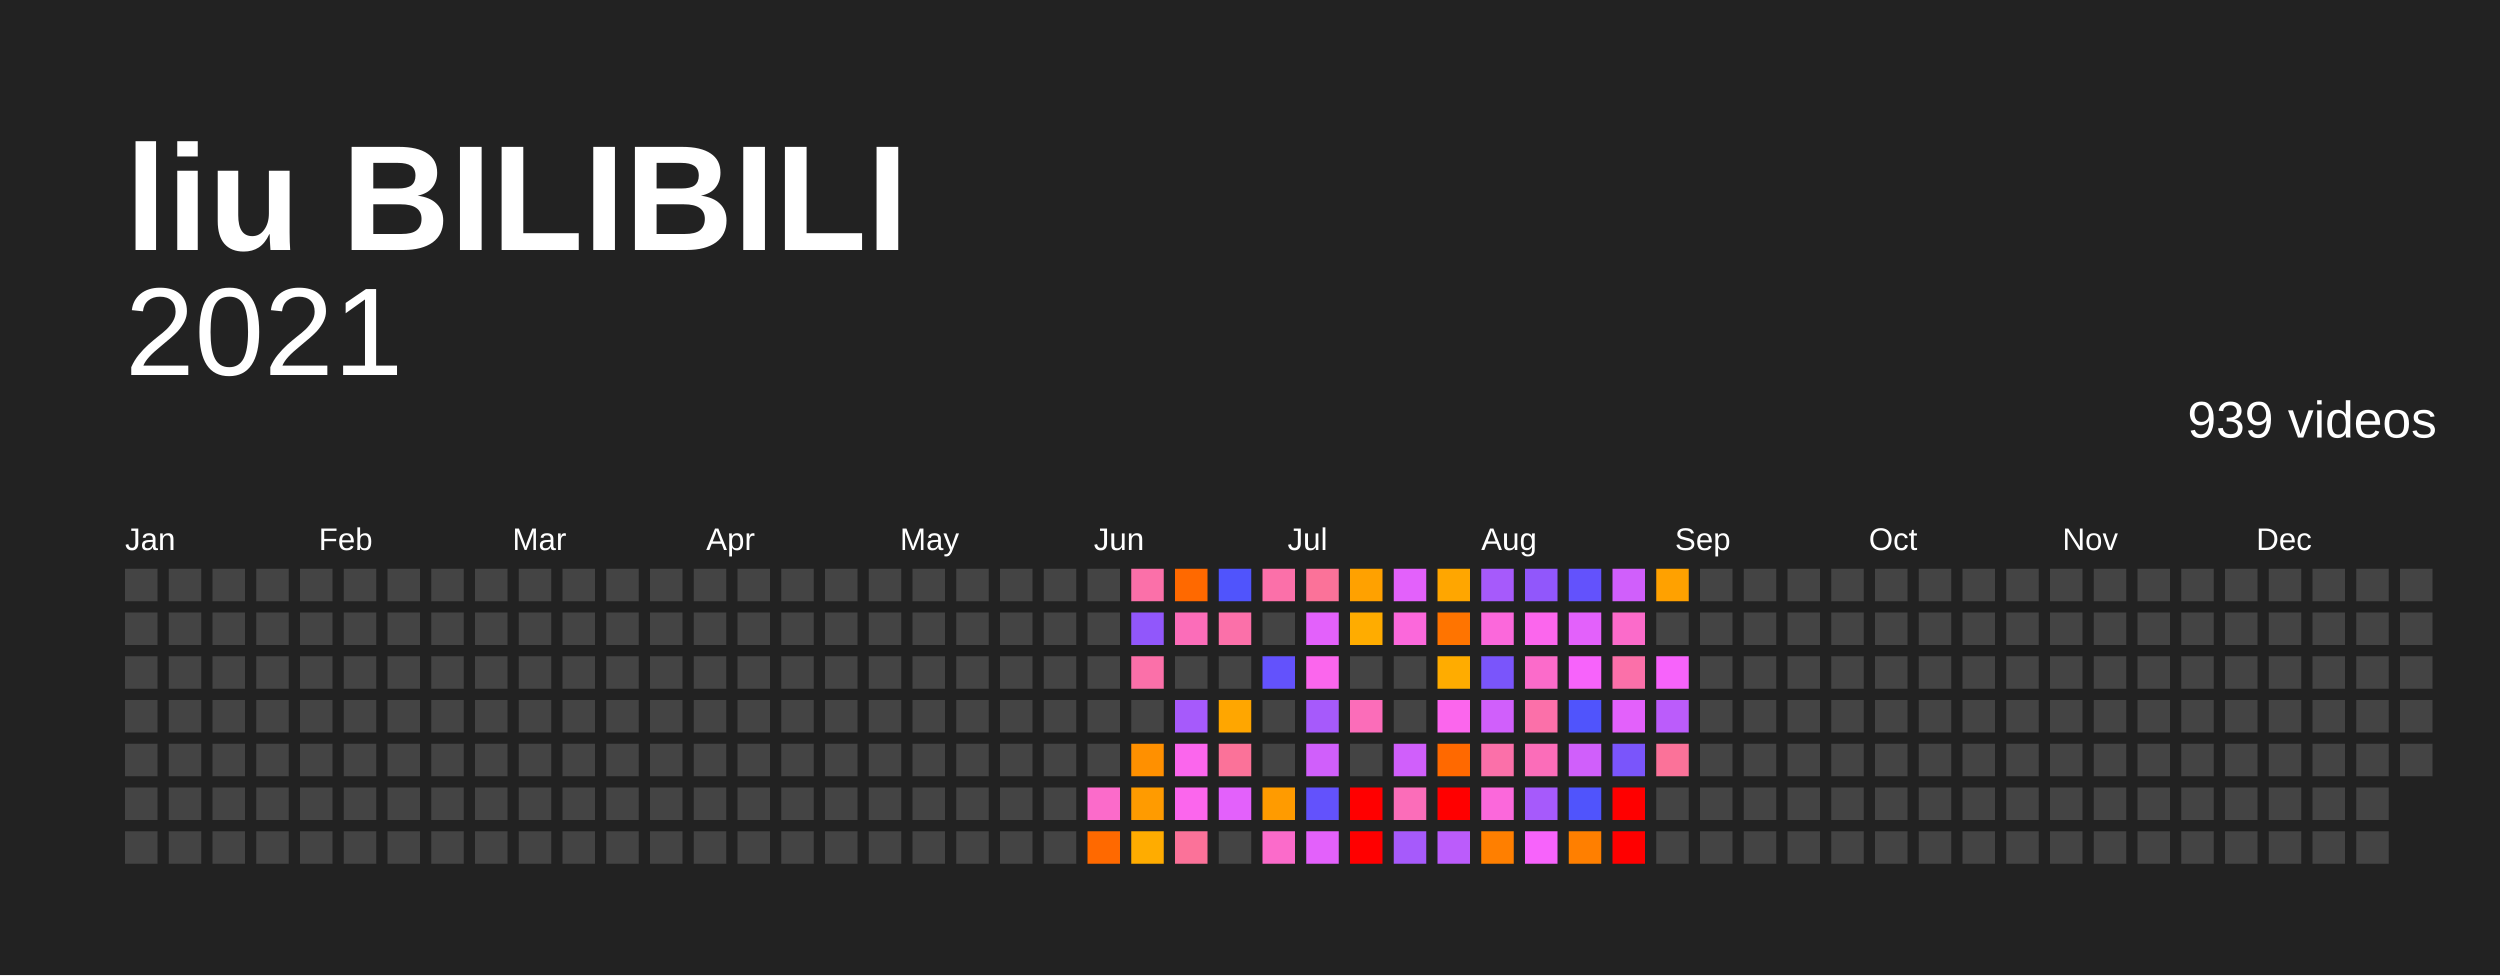
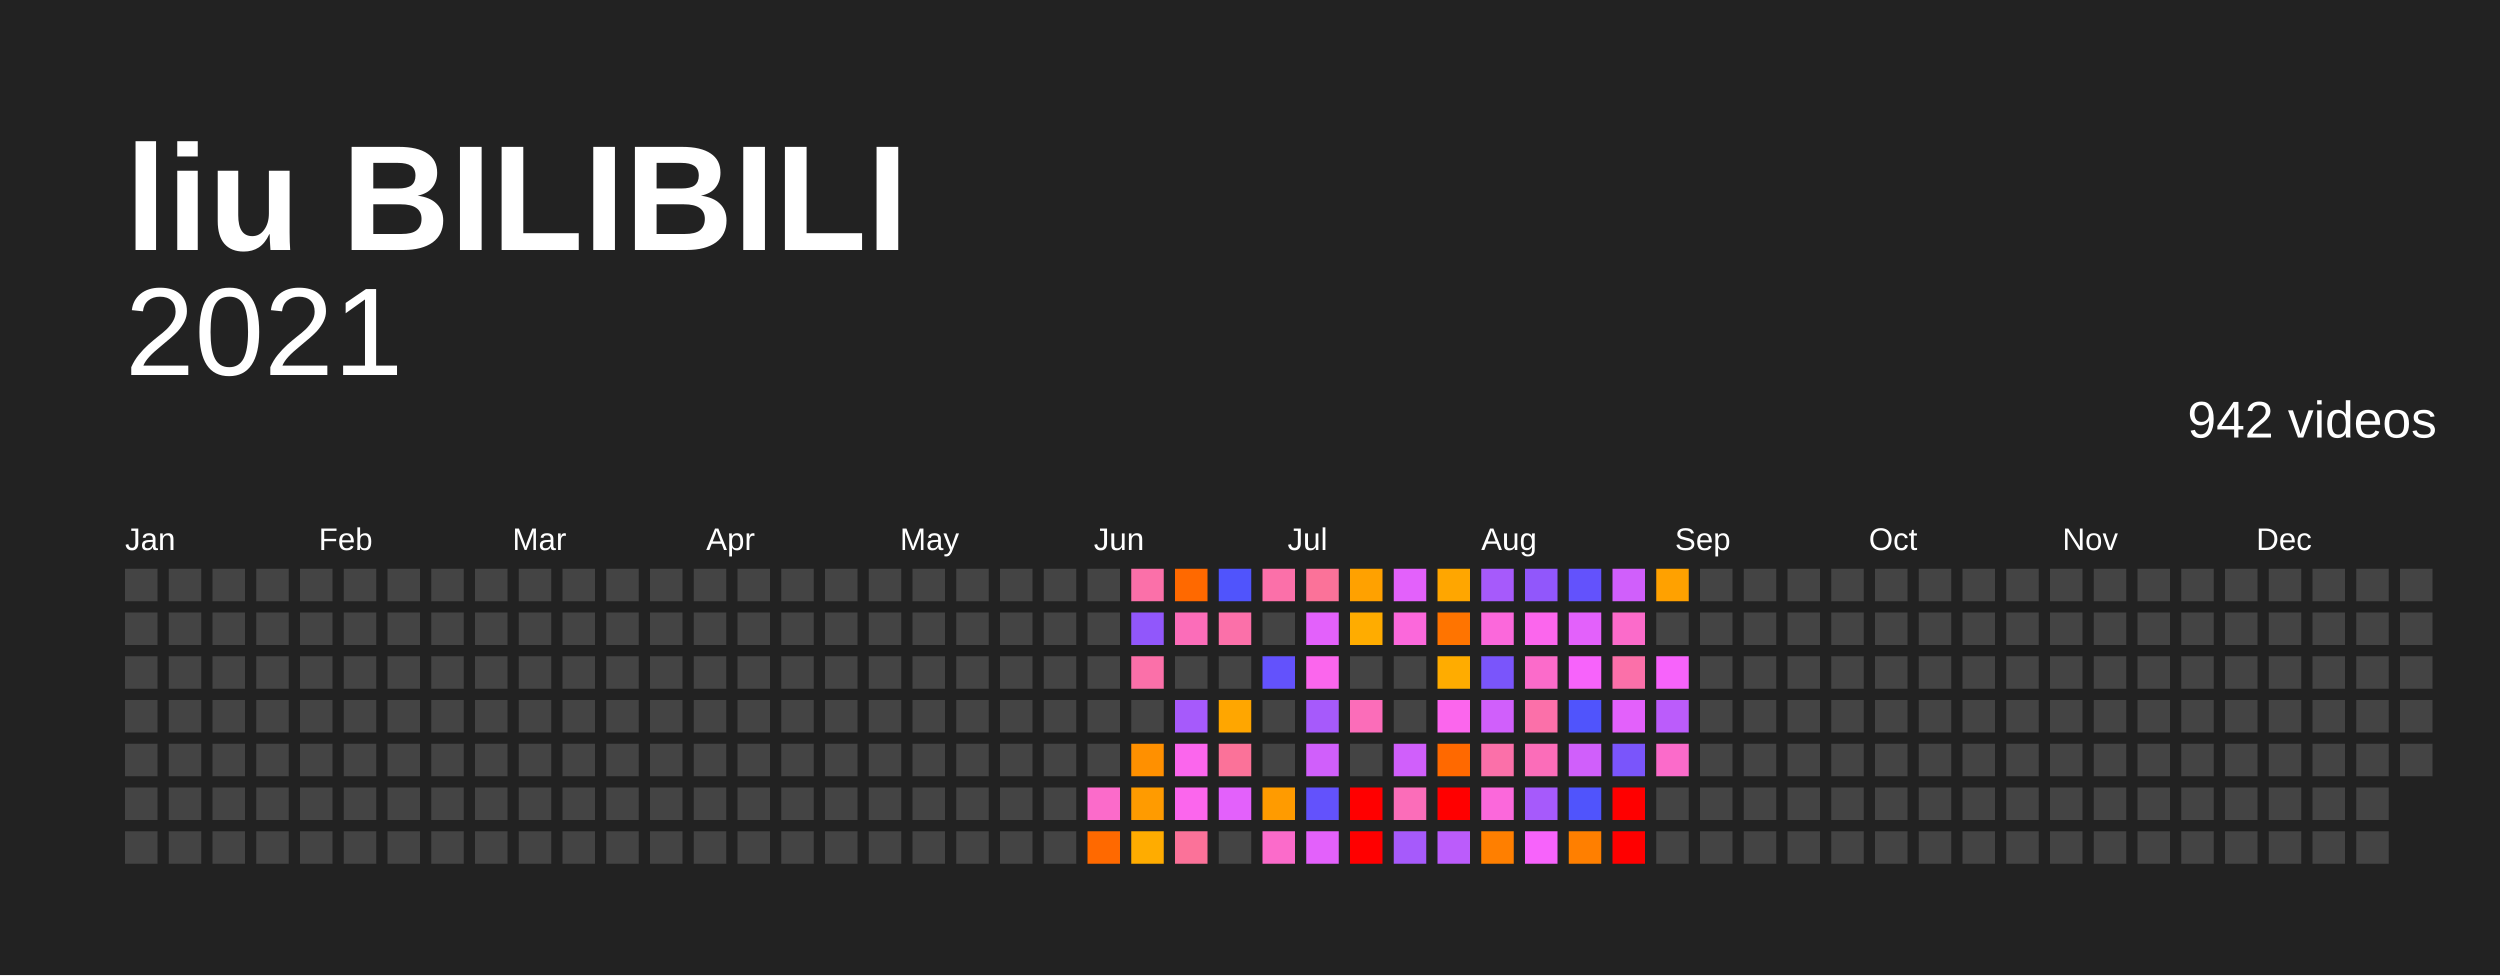
<svg xmlns="http://www.w3.org/2000/svg" baseProfile="full" height="78mm" version="1.1" viewBox="0,0,200,78" width="200mm">
  <defs />
  <rect fill="#222222" height="78" width="200" x="0" y="0" />
  <text fill="#FFFFFF" style="font-size:12px; font-family:Arial; font-weight:bold;" x="10" y="20">liu BILIBILI</text>
  <text alignment-baseline="hanging" fill="#FFFFFF" style="font-size:10.0px; font-family:Arial;" x="10" y="30">2021</text>
-   <text alignment-baseline="hanging" fill="#FFFFFF" style="font-size:4.125px; font-family:Arial;" x="175" y="35">939 videos</text>
+   <text alignment-baseline="hanging" fill="#FFFFFF" style="font-size:4.125px; font-family:Arial;" x="175" y="35">942 videos</text>
  <text fill="#FFFFFF" style="font-size:2.5px; font-family:Arial" x="10.0" y="44">Jan</text>
  <text fill="#FFFFFF" style="font-size:2.5px; font-family:Arial" x="25.5" y="44">Feb</text>
  <text fill="#FFFFFF" style="font-size:2.5px; font-family:Arial" x="41.0" y="44">Mar</text>
  <text fill="#FFFFFF" style="font-size:2.5px; font-family:Arial" x="56.5" y="44">Apr</text>
  <text fill="#FFFFFF" style="font-size:2.5px; font-family:Arial" x="72.0" y="44">May</text>
  <text fill="#FFFFFF" style="font-size:2.5px; font-family:Arial" x="87.5" y="44">Jun</text>
  <text fill="#FFFFFF" style="font-size:2.5px; font-family:Arial" x="103.0" y="44">Jul</text>
  <text fill="#FFFFFF" style="font-size:2.5px; font-family:Arial" x="118.5" y="44">Aug</text>
  <text fill="#FFFFFF" style="font-size:2.5px; font-family:Arial" x="134.0" y="44">Sep</text>
  <text fill="#FFFFFF" style="font-size:2.5px; font-family:Arial" x="149.5" y="44">Oct</text>
  <text fill="#FFFFFF" style="font-size:2.5px; font-family:Arial" x="165.0" y="44">Nov</text>
  <text fill="#FFFFFF" style="font-size:2.5px; font-family:Arial" x="180.5" y="44">Dec</text>
  <rect fill="#444444" height="2.6" width="2.6" x="10.0" y="45.5" />
  <rect fill="#444444" height="2.6" width="2.6" x="10.0" y="49.0" />
  <rect fill="#444444" height="2.6" width="2.6" x="10.0" y="52.5" />
  <rect fill="#444444" height="2.6" width="2.6" x="10.0" y="56.0" />
  <rect fill="#444444" height="2.6" width="2.6" x="10.0" y="59.5" />
  <rect fill="#444444" height="2.6" width="2.6" x="10.0" y="63.0" />
  <rect fill="#444444" height="2.6" width="2.6" x="10.0" y="66.5" />
  <rect fill="#444444" height="2.6" width="2.6" x="13.5" y="45.5" />
  <rect fill="#444444" height="2.6" width="2.6" x="13.5" y="49.0" />
  <rect fill="#444444" height="2.6" width="2.6" x="13.5" y="52.5" />
  <rect fill="#444444" height="2.6" width="2.6" x="13.5" y="56.0" />
  <rect fill="#444444" height="2.6" width="2.6" x="13.5" y="59.5" />
  <rect fill="#444444" height="2.6" width="2.6" x="13.5" y="63.0" />
  <rect fill="#444444" height="2.6" width="2.6" x="13.5" y="66.5" />
  <rect fill="#444444" height="2.6" width="2.6" x="17.0" y="45.5" />
  <rect fill="#444444" height="2.6" width="2.6" x="17.0" y="49.0" />
  <rect fill="#444444" height="2.6" width="2.6" x="17.0" y="52.5" />
  <rect fill="#444444" height="2.6" width="2.6" x="17.0" y="56.0" />
  <rect fill="#444444" height="2.6" width="2.6" x="17.0" y="59.5" />
  <rect fill="#444444" height="2.6" width="2.6" x="17.0" y="63.0" />
  <rect fill="#444444" height="2.6" width="2.6" x="17.0" y="66.5" />
  <rect fill="#444444" height="2.6" width="2.6" x="20.5" y="45.5" />
  <rect fill="#444444" height="2.6" width="2.6" x="20.5" y="49.0" />
  <rect fill="#444444" height="2.6" width="2.6" x="20.5" y="52.5" />
  <rect fill="#444444" height="2.6" width="2.6" x="20.5" y="56.0" />
  <rect fill="#444444" height="2.6" width="2.6" x="20.5" y="59.5" />
  <rect fill="#444444" height="2.6" width="2.6" x="20.5" y="63.0" />
  <rect fill="#444444" height="2.6" width="2.6" x="20.5" y="66.5" />
  <rect fill="#444444" height="2.6" width="2.6" x="24.0" y="45.5" />
  <rect fill="#444444" height="2.6" width="2.6" x="24.0" y="49.0" />
  <rect fill="#444444" height="2.6" width="2.6" x="24.0" y="52.5" />
  <rect fill="#444444" height="2.6" width="2.6" x="24.0" y="56.0" />
  <rect fill="#444444" height="2.6" width="2.6" x="24.0" y="59.5" />
  <rect fill="#444444" height="2.6" width="2.6" x="24.0" y="63.0" />
  <rect fill="#444444" height="2.6" width="2.6" x="24.0" y="66.5" />
  <rect fill="#444444" height="2.6" width="2.6" x="27.5" y="45.5" />
  <rect fill="#444444" height="2.6" width="2.6" x="27.5" y="49.0" />
  <rect fill="#444444" height="2.6" width="2.6" x="27.5" y="52.5" />
  <rect fill="#444444" height="2.6" width="2.6" x="27.5" y="56.0" />
  <rect fill="#444444" height="2.6" width="2.6" x="27.5" y="59.5" />
  <rect fill="#444444" height="2.6" width="2.6" x="27.5" y="63.0" />
  <rect fill="#444444" height="2.6" width="2.6" x="27.5" y="66.5" />
  <rect fill="#444444" height="2.6" width="2.6" x="31.0" y="45.5" />
  <rect fill="#444444" height="2.6" width="2.6" x="31.0" y="49.0" />
  <rect fill="#444444" height="2.6" width="2.6" x="31.0" y="52.5" />
  <rect fill="#444444" height="2.6" width="2.6" x="31.0" y="56.0" />
  <rect fill="#444444" height="2.6" width="2.6" x="31.0" y="59.5" />
  <rect fill="#444444" height="2.6" width="2.6" x="31.0" y="63.0" />
  <rect fill="#444444" height="2.6" width="2.6" x="31.0" y="66.5" />
  <rect fill="#444444" height="2.6" width="2.6" x="34.5" y="45.5" />
  <rect fill="#444444" height="2.6" width="2.6" x="34.5" y="49.0" />
  <rect fill="#444444" height="2.6" width="2.6" x="34.5" y="52.5" />
  <rect fill="#444444" height="2.6" width="2.6" x="34.5" y="56.0" />
  <rect fill="#444444" height="2.6" width="2.6" x="34.5" y="59.5" />
  <rect fill="#444444" height="2.6" width="2.6" x="34.5" y="63.0" />
  <rect fill="#444444" height="2.6" width="2.6" x="34.5" y="66.5" />
  <rect fill="#444444" height="2.6" width="2.6" x="38.0" y="45.5" />
  <rect fill="#444444" height="2.6" width="2.6" x="38.0" y="49.0" />
  <rect fill="#444444" height="2.6" width="2.6" x="38.0" y="52.5" />
  <rect fill="#444444" height="2.6" width="2.6" x="38.0" y="56.0" />
  <rect fill="#444444" height="2.6" width="2.6" x="38.0" y="59.5" />
  <rect fill="#444444" height="2.6" width="2.6" x="38.0" y="63.0" />
  <rect fill="#444444" height="2.6" width="2.6" x="38.0" y="66.5" />
  <rect fill="#444444" height="2.6" width="2.6" x="41.5" y="45.5" />
  <rect fill="#444444" height="2.6" width="2.6" x="41.5" y="49.0" />
  <rect fill="#444444" height="2.6" width="2.6" x="41.5" y="52.5" />
  <rect fill="#444444" height="2.6" width="2.6" x="41.5" y="56.0" />
  <rect fill="#444444" height="2.6" width="2.6" x="41.5" y="59.5" />
  <rect fill="#444444" height="2.6" width="2.6" x="41.5" y="63.0" />
  <rect fill="#444444" height="2.6" width="2.6" x="41.5" y="66.5" />
  <rect fill="#444444" height="2.6" width="2.6" x="45.0" y="45.5" />
  <rect fill="#444444" height="2.6" width="2.6" x="45.0" y="49.0" />
  <rect fill="#444444" height="2.6" width="2.6" x="45.0" y="52.5" />
  <rect fill="#444444" height="2.6" width="2.6" x="45.0" y="56.0" />
  <rect fill="#444444" height="2.6" width="2.6" x="45.0" y="59.5" />
  <rect fill="#444444" height="2.6" width="2.6" x="45.0" y="63.0" />
  <rect fill="#444444" height="2.6" width="2.6" x="45.0" y="66.5" />
  <rect fill="#444444" height="2.6" width="2.6" x="48.5" y="45.5" />
  <rect fill="#444444" height="2.6" width="2.6" x="48.5" y="49.0" />
  <rect fill="#444444" height="2.6" width="2.6" x="48.5" y="52.5" />
  <rect fill="#444444" height="2.6" width="2.6" x="48.5" y="56.0" />
  <rect fill="#444444" height="2.6" width="2.6" x="48.5" y="59.5" />
  <rect fill="#444444" height="2.6" width="2.6" x="48.5" y="63.0" />
  <rect fill="#444444" height="2.6" width="2.6" x="48.5" y="66.5" />
  <rect fill="#444444" height="2.6" width="2.6" x="52.0" y="45.5" />
  <rect fill="#444444" height="2.6" width="2.6" x="52.0" y="49.0" />
  <rect fill="#444444" height="2.6" width="2.6" x="52.0" y="52.5" />
  <rect fill="#444444" height="2.6" width="2.6" x="52.0" y="56.0" />
  <rect fill="#444444" height="2.6" width="2.6" x="52.0" y="59.5" />
  <rect fill="#444444" height="2.6" width="2.6" x="52.0" y="63.0" />
  <rect fill="#444444" height="2.6" width="2.6" x="52.0" y="66.5" />
  <rect fill="#444444" height="2.6" width="2.6" x="55.5" y="45.5" />
  <rect fill="#444444" height="2.6" width="2.6" x="55.5" y="49.0" />
  <rect fill="#444444" height="2.6" width="2.6" x="55.5" y="52.5" />
  <rect fill="#444444" height="2.6" width="2.6" x="55.5" y="56.0" />
  <rect fill="#444444" height="2.6" width="2.6" x="55.5" y="59.5" />
  <rect fill="#444444" height="2.6" width="2.6" x="55.5" y="63.0" />
  <rect fill="#444444" height="2.6" width="2.6" x="55.5" y="66.5" />
  <rect fill="#444444" height="2.6" width="2.6" x="59.0" y="45.5" />
  <rect fill="#444444" height="2.6" width="2.6" x="59.0" y="49.0" />
  <rect fill="#444444" height="2.6" width="2.6" x="59.0" y="52.5" />
  <rect fill="#444444" height="2.6" width="2.6" x="59.0" y="56.0" />
  <rect fill="#444444" height="2.6" width="2.6" x="59.0" y="59.5" />
  <rect fill="#444444" height="2.6" width="2.6" x="59.0" y="63.0" />
  <rect fill="#444444" height="2.6" width="2.6" x="59.0" y="66.5" />
  <rect fill="#444444" height="2.6" width="2.6" x="62.5" y="45.5" />
  <rect fill="#444444" height="2.6" width="2.6" x="62.5" y="49.0" />
  <rect fill="#444444" height="2.6" width="2.6" x="62.5" y="52.5" />
  <rect fill="#444444" height="2.6" width="2.6" x="62.5" y="56.0" />
  <rect fill="#444444" height="2.6" width="2.6" x="62.5" y="59.5" />
  <rect fill="#444444" height="2.6" width="2.6" x="62.5" y="63.0" />
  <rect fill="#444444" height="2.6" width="2.6" x="62.5" y="66.5" />
  <rect fill="#444444" height="2.6" width="2.6" x="66.0" y="45.5" />
  <rect fill="#444444" height="2.6" width="2.6" x="66.0" y="49.0" />
  <rect fill="#444444" height="2.6" width="2.6" x="66.0" y="52.5" />
  <rect fill="#444444" height="2.6" width="2.6" x="66.0" y="56.0" />
  <rect fill="#444444" height="2.6" width="2.6" x="66.0" y="59.5" />
  <rect fill="#444444" height="2.6" width="2.6" x="66.0" y="63.0" />
  <rect fill="#444444" height="2.6" width="2.6" x="66.0" y="66.5" />
  <rect fill="#444444" height="2.6" width="2.6" x="69.5" y="45.5" />
  <rect fill="#444444" height="2.6" width="2.6" x="69.5" y="49.0" />
  <rect fill="#444444" height="2.6" width="2.6" x="69.5" y="52.5" />
  <rect fill="#444444" height="2.6" width="2.6" x="69.5" y="56.0" />
  <rect fill="#444444" height="2.6" width="2.6" x="69.5" y="59.5" />
  <rect fill="#444444" height="2.6" width="2.6" x="69.5" y="63.0" />
  <rect fill="#444444" height="2.6" width="2.6" x="69.5" y="66.5" />
  <rect fill="#444444" height="2.6" width="2.6" x="73.0" y="45.5" />
  <rect fill="#444444" height="2.6" width="2.6" x="73.0" y="49.0" />
  <rect fill="#444444" height="2.6" width="2.6" x="73.0" y="52.5" />
  <rect fill="#444444" height="2.6" width="2.6" x="73.0" y="56.0" />
  <rect fill="#444444" height="2.6" width="2.6" x="73.0" y="59.5" />
  <rect fill="#444444" height="2.6" width="2.6" x="73.0" y="63.0" />
  <rect fill="#444444" height="2.6" width="2.6" x="73.0" y="66.5" />
  <rect fill="#444444" height="2.6" width="2.6" x="76.5" y="45.5" />
  <rect fill="#444444" height="2.6" width="2.6" x="76.5" y="49.0" />
  <rect fill="#444444" height="2.6" width="2.6" x="76.5" y="52.5" />
  <rect fill="#444444" height="2.6" width="2.6" x="76.5" y="56.0" />
  <rect fill="#444444" height="2.6" width="2.6" x="76.5" y="59.5" />
  <rect fill="#444444" height="2.6" width="2.6" x="76.5" y="63.0" />
  <rect fill="#444444" height="2.6" width="2.6" x="76.5" y="66.5" />
  <rect fill="#444444" height="2.6" width="2.6" x="80.0" y="45.5" />
  <rect fill="#444444" height="2.6" width="2.6" x="80.0" y="49.0" />
  <rect fill="#444444" height="2.6" width="2.6" x="80.0" y="52.5" />
  <rect fill="#444444" height="2.6" width="2.6" x="80.0" y="56.0" />
  <rect fill="#444444" height="2.6" width="2.6" x="80.0" y="59.5" />
  <rect fill="#444444" height="2.6" width="2.6" x="80.0" y="63.0" />
  <rect fill="#444444" height="2.6" width="2.6" x="80.0" y="66.5" />
  <rect fill="#444444" height="2.6" width="2.6" x="83.5" y="45.5" />
  <rect fill="#444444" height="2.6" width="2.6" x="83.5" y="49.0" />
  <rect fill="#444444" height="2.6" width="2.6" x="83.5" y="52.5" />
  <rect fill="#444444" height="2.6" width="2.6" x="83.5" y="56.0" />
  <rect fill="#444444" height="2.6" width="2.6" x="83.5" y="59.5" />
  <rect fill="#444444" height="2.6" width="2.6" x="83.5" y="63.0" />
  <rect fill="#444444" height="2.6" width="2.6" x="83.5" y="66.5" />
  <rect fill="#444444" height="2.6" width="2.6" x="87.0" y="45.5" />
  <rect fill="#444444" height="2.6" width="2.6" x="87.0" y="49.0" />
  <rect fill="#444444" height="2.6" width="2.6" x="87.0" y="52.5" />
  <rect fill="#444444" height="2.6" width="2.6" x="87.0" y="56.0" />
  <rect fill="#444444" height="2.6" width="2.6" x="87.0" y="59.5" />
  <rect fill="#fb6bca" height="2.6" width="2.6" x="87.0" y="63.0" />
  <rect fill="#ff6900" height="2.6" width="2.6" x="87.0" y="66.5" />
  <rect fill="#fb70a9" height="2.6" width="2.6" x="90.5" y="45.5" />
  <rect fill="#9157fb" height="2.6" width="2.6" x="90.5" y="49.0" />
  <rect fill="#fb70a9" height="2.6" width="2.6" x="90.5" y="52.5" />
  <rect fill="#444444" height="2.6" width="2.6" x="90.5" y="56.0" />
  <rect fill="#ff9000" height="2.6" width="2.6" x="90.5" y="59.5" />
  <rect fill="#ff9b00" height="2.6" width="2.6" x="90.5" y="63.0" />
  <rect fill="#ffac00" height="2.6" width="2.6" x="90.5" y="66.5" />
  <rect fill="#ff6900" height="2.6" width="2.6" x="94.0" y="45.5" />
  <rect fill="#fb6db9" height="2.6" width="2.6" x="94.0" y="49.0" />
  <rect fill="#444444" height="2.6" width="2.6" x="94.0" y="52.5" />
  <rect fill="#a65afb" height="2.6" width="2.6" x="94.0" y="56.0" />
  <rect fill="#fb66ed" height="2.6" width="2.6" x="94.0" y="59.5" />
  <rect fill="#fb66ed" height="2.6" width="2.6" x="94.0" y="63.0" />
  <rect fill="#fb7299" height="2.6" width="2.6" x="94.0" y="66.5" />
  <rect fill="#5054fc" height="2.6" width="2.6" x="97.5" y="45.5" />
  <rect fill="#fb70a9" height="2.6" width="2.6" x="97.5" y="49.0" />
  <rect fill="#444444" height="2.6" width="2.6" x="97.5" y="52.5" />
  <rect fill="#ffa600" height="2.6" width="2.6" x="97.5" y="56.0" />
  <rect fill="#fb7299" height="2.6" width="2.6" x="97.5" y="59.5" />
  <rect fill="#e361fb" height="2.6" width="2.6" x="97.5" y="63.0" />
  <rect fill="#444444" height="2.6" width="2.6" x="97.5" y="66.5" />
  <rect fill="#fb70a9" height="2.6" width="2.6" x="101.0" y="45.5" />
  <rect fill="#444444" height="2.6" width="2.6" x="101.0" y="49.0" />
  <rect fill="#6352fc" height="2.6" width="2.6" x="101.0" y="52.5" />
  <rect fill="#444444" height="2.6" width="2.6" x="101.0" y="56.0" />
  <rect fill="#444444" height="2.6" width="2.6" x="101.0" y="59.5" />
  <rect fill="#ff9b00" height="2.6" width="2.6" x="101.0" y="63.0" />
  <rect fill="#fb6bca" height="2.6" width="2.6" x="101.0" y="66.5" />
  <rect fill="#fb7299" height="2.6" width="2.6" x="104.5" y="45.5" />
  <rect fill="#e361fb" height="2.6" width="2.6" x="104.5" y="49.0" />
  <rect fill="#fb66ed" height="2.6" width="2.6" x="104.5" y="52.5" />
  <rect fill="#a65afb" height="2.6" width="2.6" x="104.5" y="56.0" />
  <rect fill="#d05ffb" height="2.6" width="2.6" x="104.5" y="59.5" />
  <rect fill="#6352fc" height="2.6" width="2.6" x="104.5" y="63.0" />
  <rect fill="#e361fb" height="2.6" width="2.6" x="104.5" y="66.5" />
  <rect fill="#ffa100" height="2.6" width="2.6" x="108.0" y="45.5" />
  <rect fill="#ffac00" height="2.6" width="2.6" x="108.0" y="49.0" />
  <rect fill="#444444" height="2.6" width="2.6" x="108.0" y="52.5" />
  <rect fill="#fb6db9" height="2.6" width="2.6" x="108.0" y="56.0" />
  <rect fill="#444444" height="2.6" width="2.6" x="108.0" y="59.5" />
  <rect fill="red" height="2.6" width="2.6" x="108.0" y="63.0" />
  <rect fill="red" height="2.6" width="2.6" x="108.0" y="66.5" />
  <rect fill="#e361fb" height="2.6" width="2.6" x="111.5" y="45.5" />
  <rect fill="#fb68db" height="2.6" width="2.6" x="111.5" y="49.0" />
  <rect fill="#444444" height="2.6" width="2.6" x="111.5" y="52.5" />
  <rect fill="#444444" height="2.6" width="2.6" x="111.5" y="56.0" />
  <rect fill="#d05ffb" height="2.6" width="2.6" x="111.5" y="59.5" />
  <rect fill="#fb6db9" height="2.6" width="2.6" x="111.5" y="63.0" />
  <rect fill="#a65afb" height="2.6" width="2.6" x="111.5" y="66.5" />
  <rect fill="#ffa600" height="2.6" width="2.6" x="115.0" y="45.5" />
  <rect fill="#ff7400" height="2.6" width="2.6" x="115.0" y="49.0" />
  <rect fill="#ffac00" height="2.6" width="2.6" x="115.0" y="52.5" />
  <rect fill="#fb66ed" height="2.6" width="2.6" x="115.0" y="56.0" />
  <rect fill="#ff6900" height="2.6" width="2.6" x="115.0" y="59.5" />
  <rect fill="red" height="2.6" width="2.6" x="115.0" y="63.0" />
  <rect fill="#bb5cfb" height="2.6" width="2.6" x="115.0" y="66.5" />
  <rect fill="#a65afb" height="2.6" width="2.6" x="118.5" y="45.5" />
  <rect fill="#fb68db" height="2.6" width="2.6" x="118.5" y="49.0" />
  <rect fill="#7a55fb" height="2.6" width="2.6" x="118.5" y="52.5" />
  <rect fill="#d05ffb" height="2.6" width="2.6" x="118.5" y="56.0" />
  <rect fill="#fb70a9" height="2.6" width="2.6" x="118.5" y="59.5" />
  <rect fill="#fb68db" height="2.6" width="2.6" x="118.5" y="63.0" />
  <rect fill="#ff7f00" height="2.6" width="2.6" x="118.5" y="66.5" />
  <rect fill="#9157fb" height="2.6" width="2.6" x="122.0" y="45.5" />
  <rect fill="#fb66ed" height="2.6" width="2.6" x="122.0" y="49.0" />
  <rect fill="#fb6bca" height="2.6" width="2.6" x="122.0" y="52.5" />
  <rect fill="#fb70a9" height="2.6" width="2.6" x="122.0" y="56.0" />
  <rect fill="#fb6db9" height="2.6" width="2.6" x="122.0" y="59.5" />
  <rect fill="#a65afb" height="2.6" width="2.6" x="122.0" y="63.0" />
  <rect fill="#f763fb" height="2.6" width="2.6" x="122.0" y="66.5" />
  <rect fill="#6352fc" height="2.6" width="2.6" x="125.5" y="45.5" />
  <rect fill="#e361fb" height="2.6" width="2.6" x="125.5" y="49.0" />
  <rect fill="#f763fb" height="2.6" width="2.6" x="125.5" y="52.5" />
  <rect fill="#5054fc" height="2.6" width="2.6" x="125.5" y="56.0" />
  <rect fill="#d05ffb" height="2.6" width="2.6" x="125.5" y="59.5" />
  <rect fill="#5054fc" height="2.6" width="2.6" x="125.5" y="63.0" />
  <rect fill="#ff7f00" height="2.6" width="2.6" x="125.5" y="66.5" />
  <rect fill="#d05ffb" height="2.6" width="2.6" x="129.0" y="45.5" />
  <rect fill="#fb6bca" height="2.6" width="2.6" x="129.0" y="49.0" />
  <rect fill="#fb70a9" height="2.6" width="2.6" x="129.0" y="52.5" />
  <rect fill="#e361fb" height="2.6" width="2.6" x="129.0" y="56.0" />
  <rect fill="#7a55fb" height="2.6" width="2.6" x="129.0" y="59.5" />
  <rect fill="red" height="2.6" width="2.6" x="129.0" y="63.0" />
  <rect fill="red" height="2.6" width="2.6" x="129.0" y="66.5" />
  <rect fill="#ffa100" height="2.6" width="2.6" x="132.5" y="45.5" />
  <rect fill="#444444" height="2.6" width="2.6" x="132.5" y="49.0" />
  <rect fill="#f763fb" height="2.6" width="2.6" x="132.5" y="52.5" />
  <rect fill="#bb5cfb" height="2.6" width="2.6" x="132.5" y="56.0" />
-   <rect fill="#fb7299" height="2.6" width="2.6" x="132.5" y="59.5" />
+   <rect fill="#fb6bca" height="2.6" width="2.6" x="132.5" y="59.5" />
  <rect fill="#444444" height="2.6" width="2.6" x="132.5" y="63.0" />
  <rect fill="#444444" height="2.6" width="2.6" x="132.5" y="66.5" />
  <rect fill="#444444" height="2.6" width="2.6" x="136.0" y="45.5" />
  <rect fill="#444444" height="2.6" width="2.6" x="136.0" y="49.0" />
  <rect fill="#444444" height="2.6" width="2.6" x="136.0" y="52.5" />
  <rect fill="#444444" height="2.6" width="2.6" x="136.0" y="56.0" />
  <rect fill="#444444" height="2.6" width="2.6" x="136.0" y="59.5" />
  <rect fill="#444444" height="2.6" width="2.6" x="136.0" y="63.0" />
  <rect fill="#444444" height="2.6" width="2.6" x="136.0" y="66.5" />
  <rect fill="#444444" height="2.6" width="2.6" x="139.5" y="45.5" />
  <rect fill="#444444" height="2.6" width="2.6" x="139.5" y="49.0" />
  <rect fill="#444444" height="2.6" width="2.6" x="139.5" y="52.5" />
  <rect fill="#444444" height="2.6" width="2.6" x="139.5" y="56.0" />
  <rect fill="#444444" height="2.6" width="2.6" x="139.5" y="59.5" />
  <rect fill="#444444" height="2.6" width="2.6" x="139.5" y="63.0" />
  <rect fill="#444444" height="2.6" width="2.6" x="139.5" y="66.5" />
  <rect fill="#444444" height="2.6" width="2.6" x="143.0" y="45.5" />
  <rect fill="#444444" height="2.6" width="2.6" x="143.0" y="49.0" />
  <rect fill="#444444" height="2.6" width="2.6" x="143.0" y="52.5" />
  <rect fill="#444444" height="2.6" width="2.6" x="143.0" y="56.0" />
  <rect fill="#444444" height="2.6" width="2.6" x="143.0" y="59.5" />
  <rect fill="#444444" height="2.6" width="2.6" x="143.0" y="63.0" />
  <rect fill="#444444" height="2.6" width="2.6" x="143.0" y="66.5" />
  <rect fill="#444444" height="2.6" width="2.6" x="146.5" y="45.5" />
  <rect fill="#444444" height="2.6" width="2.6" x="146.5" y="49.0" />
  <rect fill="#444444" height="2.6" width="2.6" x="146.5" y="52.5" />
  <rect fill="#444444" height="2.6" width="2.6" x="146.5" y="56.0" />
  <rect fill="#444444" height="2.6" width="2.6" x="146.5" y="59.5" />
  <rect fill="#444444" height="2.6" width="2.6" x="146.5" y="63.0" />
  <rect fill="#444444" height="2.6" width="2.6" x="146.5" y="66.5" />
  <rect fill="#444444" height="2.6" width="2.6" x="150.0" y="45.5" />
  <rect fill="#444444" height="2.6" width="2.6" x="150.0" y="49.0" />
  <rect fill="#444444" height="2.6" width="2.6" x="150.0" y="52.5" />
  <rect fill="#444444" height="2.6" width="2.6" x="150.0" y="56.0" />
  <rect fill="#444444" height="2.6" width="2.6" x="150.0" y="59.5" />
  <rect fill="#444444" height="2.6" width="2.6" x="150.0" y="63.0" />
  <rect fill="#444444" height="2.6" width="2.6" x="150.0" y="66.5" />
  <rect fill="#444444" height="2.6" width="2.6" x="153.5" y="45.5" />
  <rect fill="#444444" height="2.6" width="2.6" x="153.5" y="49.0" />
  <rect fill="#444444" height="2.6" width="2.6" x="153.5" y="52.5" />
  <rect fill="#444444" height="2.6" width="2.6" x="153.5" y="56.0" />
  <rect fill="#444444" height="2.6" width="2.6" x="153.5" y="59.5" />
  <rect fill="#444444" height="2.6" width="2.6" x="153.5" y="63.0" />
  <rect fill="#444444" height="2.6" width="2.6" x="153.5" y="66.5" />
  <rect fill="#444444" height="2.6" width="2.6" x="157.0" y="45.5" />
  <rect fill="#444444" height="2.6" width="2.6" x="157.0" y="49.0" />
  <rect fill="#444444" height="2.6" width="2.6" x="157.0" y="52.5" />
  <rect fill="#444444" height="2.6" width="2.6" x="157.0" y="56.0" />
  <rect fill="#444444" height="2.6" width="2.6" x="157.0" y="59.5" />
  <rect fill="#444444" height="2.6" width="2.6" x="157.0" y="63.0" />
  <rect fill="#444444" height="2.6" width="2.6" x="157.0" y="66.5" />
  <rect fill="#444444" height="2.6" width="2.6" x="160.5" y="45.5" />
  <rect fill="#444444" height="2.6" width="2.6" x="160.5" y="49.0" />
  <rect fill="#444444" height="2.6" width="2.6" x="160.5" y="52.5" />
  <rect fill="#444444" height="2.6" width="2.6" x="160.5" y="56.0" />
  <rect fill="#444444" height="2.6" width="2.6" x="160.5" y="59.5" />
  <rect fill="#444444" height="2.6" width="2.6" x="160.5" y="63.0" />
  <rect fill="#444444" height="2.6" width="2.6" x="160.5" y="66.5" />
  <rect fill="#444444" height="2.6" width="2.6" x="164.0" y="45.5" />
  <rect fill="#444444" height="2.6" width="2.6" x="164.0" y="49.0" />
  <rect fill="#444444" height="2.6" width="2.6" x="164.0" y="52.5" />
  <rect fill="#444444" height="2.6" width="2.6" x="164.0" y="56.0" />
  <rect fill="#444444" height="2.6" width="2.6" x="164.0" y="59.5" />
  <rect fill="#444444" height="2.6" width="2.6" x="164.0" y="63.0" />
  <rect fill="#444444" height="2.6" width="2.6" x="164.0" y="66.5" />
  <rect fill="#444444" height="2.6" width="2.6" x="167.5" y="45.5" />
  <rect fill="#444444" height="2.6" width="2.6" x="167.5" y="49.0" />
  <rect fill="#444444" height="2.6" width="2.6" x="167.5" y="52.5" />
  <rect fill="#444444" height="2.6" width="2.6" x="167.5" y="56.0" />
  <rect fill="#444444" height="2.6" width="2.6" x="167.5" y="59.5" />
  <rect fill="#444444" height="2.6" width="2.6" x="167.5" y="63.0" />
  <rect fill="#444444" height="2.6" width="2.6" x="167.5" y="66.5" />
  <rect fill="#444444" height="2.6" width="2.6" x="171.0" y="45.5" />
  <rect fill="#444444" height="2.6" width="2.6" x="171.0" y="49.0" />
  <rect fill="#444444" height="2.6" width="2.6" x="171.0" y="52.5" />
  <rect fill="#444444" height="2.6" width="2.6" x="171.0" y="56.0" />
  <rect fill="#444444" height="2.6" width="2.6" x="171.0" y="59.5" />
  <rect fill="#444444" height="2.6" width="2.6" x="171.0" y="63.0" />
  <rect fill="#444444" height="2.6" width="2.6" x="171.0" y="66.5" />
  <rect fill="#444444" height="2.6" width="2.6" x="174.5" y="45.5" />
  <rect fill="#444444" height="2.6" width="2.6" x="174.5" y="49.0" />
  <rect fill="#444444" height="2.6" width="2.6" x="174.5" y="52.5" />
  <rect fill="#444444" height="2.6" width="2.6" x="174.5" y="56.0" />
  <rect fill="#444444" height="2.6" width="2.6" x="174.5" y="59.5" />
  <rect fill="#444444" height="2.6" width="2.6" x="174.5" y="63.0" />
  <rect fill="#444444" height="2.6" width="2.6" x="174.5" y="66.5" />
  <rect fill="#444444" height="2.6" width="2.6" x="178.0" y="45.5" />
  <rect fill="#444444" height="2.6" width="2.6" x="178.0" y="49.0" />
  <rect fill="#444444" height="2.6" width="2.6" x="178.0" y="52.5" />
  <rect fill="#444444" height="2.6" width="2.6" x="178.0" y="56.0" />
  <rect fill="#444444" height="2.6" width="2.6" x="178.0" y="59.5" />
  <rect fill="#444444" height="2.6" width="2.6" x="178.0" y="63.0" />
  <rect fill="#444444" height="2.6" width="2.6" x="178.0" y="66.5" />
  <rect fill="#444444" height="2.6" width="2.6" x="181.5" y="45.5" />
  <rect fill="#444444" height="2.6" width="2.6" x="181.5" y="49.0" />
  <rect fill="#444444" height="2.6" width="2.6" x="181.5" y="52.5" />
  <rect fill="#444444" height="2.6" width="2.6" x="181.5" y="56.0" />
  <rect fill="#444444" height="2.6" width="2.6" x="181.5" y="59.5" />
  <rect fill="#444444" height="2.6" width="2.6" x="181.5" y="63.0" />
  <rect fill="#444444" height="2.6" width="2.6" x="181.5" y="66.5" />
  <rect fill="#444444" height="2.6" width="2.6" x="185.0" y="45.5" />
  <rect fill="#444444" height="2.6" width="2.6" x="185.0" y="49.0" />
  <rect fill="#444444" height="2.6" width="2.6" x="185.0" y="52.5" />
  <rect fill="#444444" height="2.6" width="2.6" x="185.0" y="56.0" />
  <rect fill="#444444" height="2.6" width="2.6" x="185.0" y="59.5" />
  <rect fill="#444444" height="2.6" width="2.6" x="185.0" y="63.0" />
  <rect fill="#444444" height="2.6" width="2.6" x="185.0" y="66.5" />
  <rect fill="#444444" height="2.6" width="2.6" x="188.5" y="45.5" />
  <rect fill="#444444" height="2.6" width="2.6" x="188.5" y="49.0" />
  <rect fill="#444444" height="2.6" width="2.6" x="188.5" y="52.5" />
  <rect fill="#444444" height="2.6" width="2.6" x="188.5" y="56.0" />
  <rect fill="#444444" height="2.6" width="2.6" x="188.5" y="59.5" />
  <rect fill="#444444" height="2.6" width="2.6" x="188.5" y="63.0" />
  <rect fill="#444444" height="2.6" width="2.6" x="188.5" y="66.5" />
  <rect fill="#444444" height="2.6" width="2.6" x="192.0" y="45.5" />
  <rect fill="#444444" height="2.6" width="2.6" x="192.0" y="49.0" />
  <rect fill="#444444" height="2.6" width="2.6" x="192.0" y="52.5" />
  <rect fill="#444444" height="2.6" width="2.6" x="192.0" y="56.0" />
  <rect fill="#444444" height="2.6" width="2.6" x="192.0" y="59.5" />
</svg>
